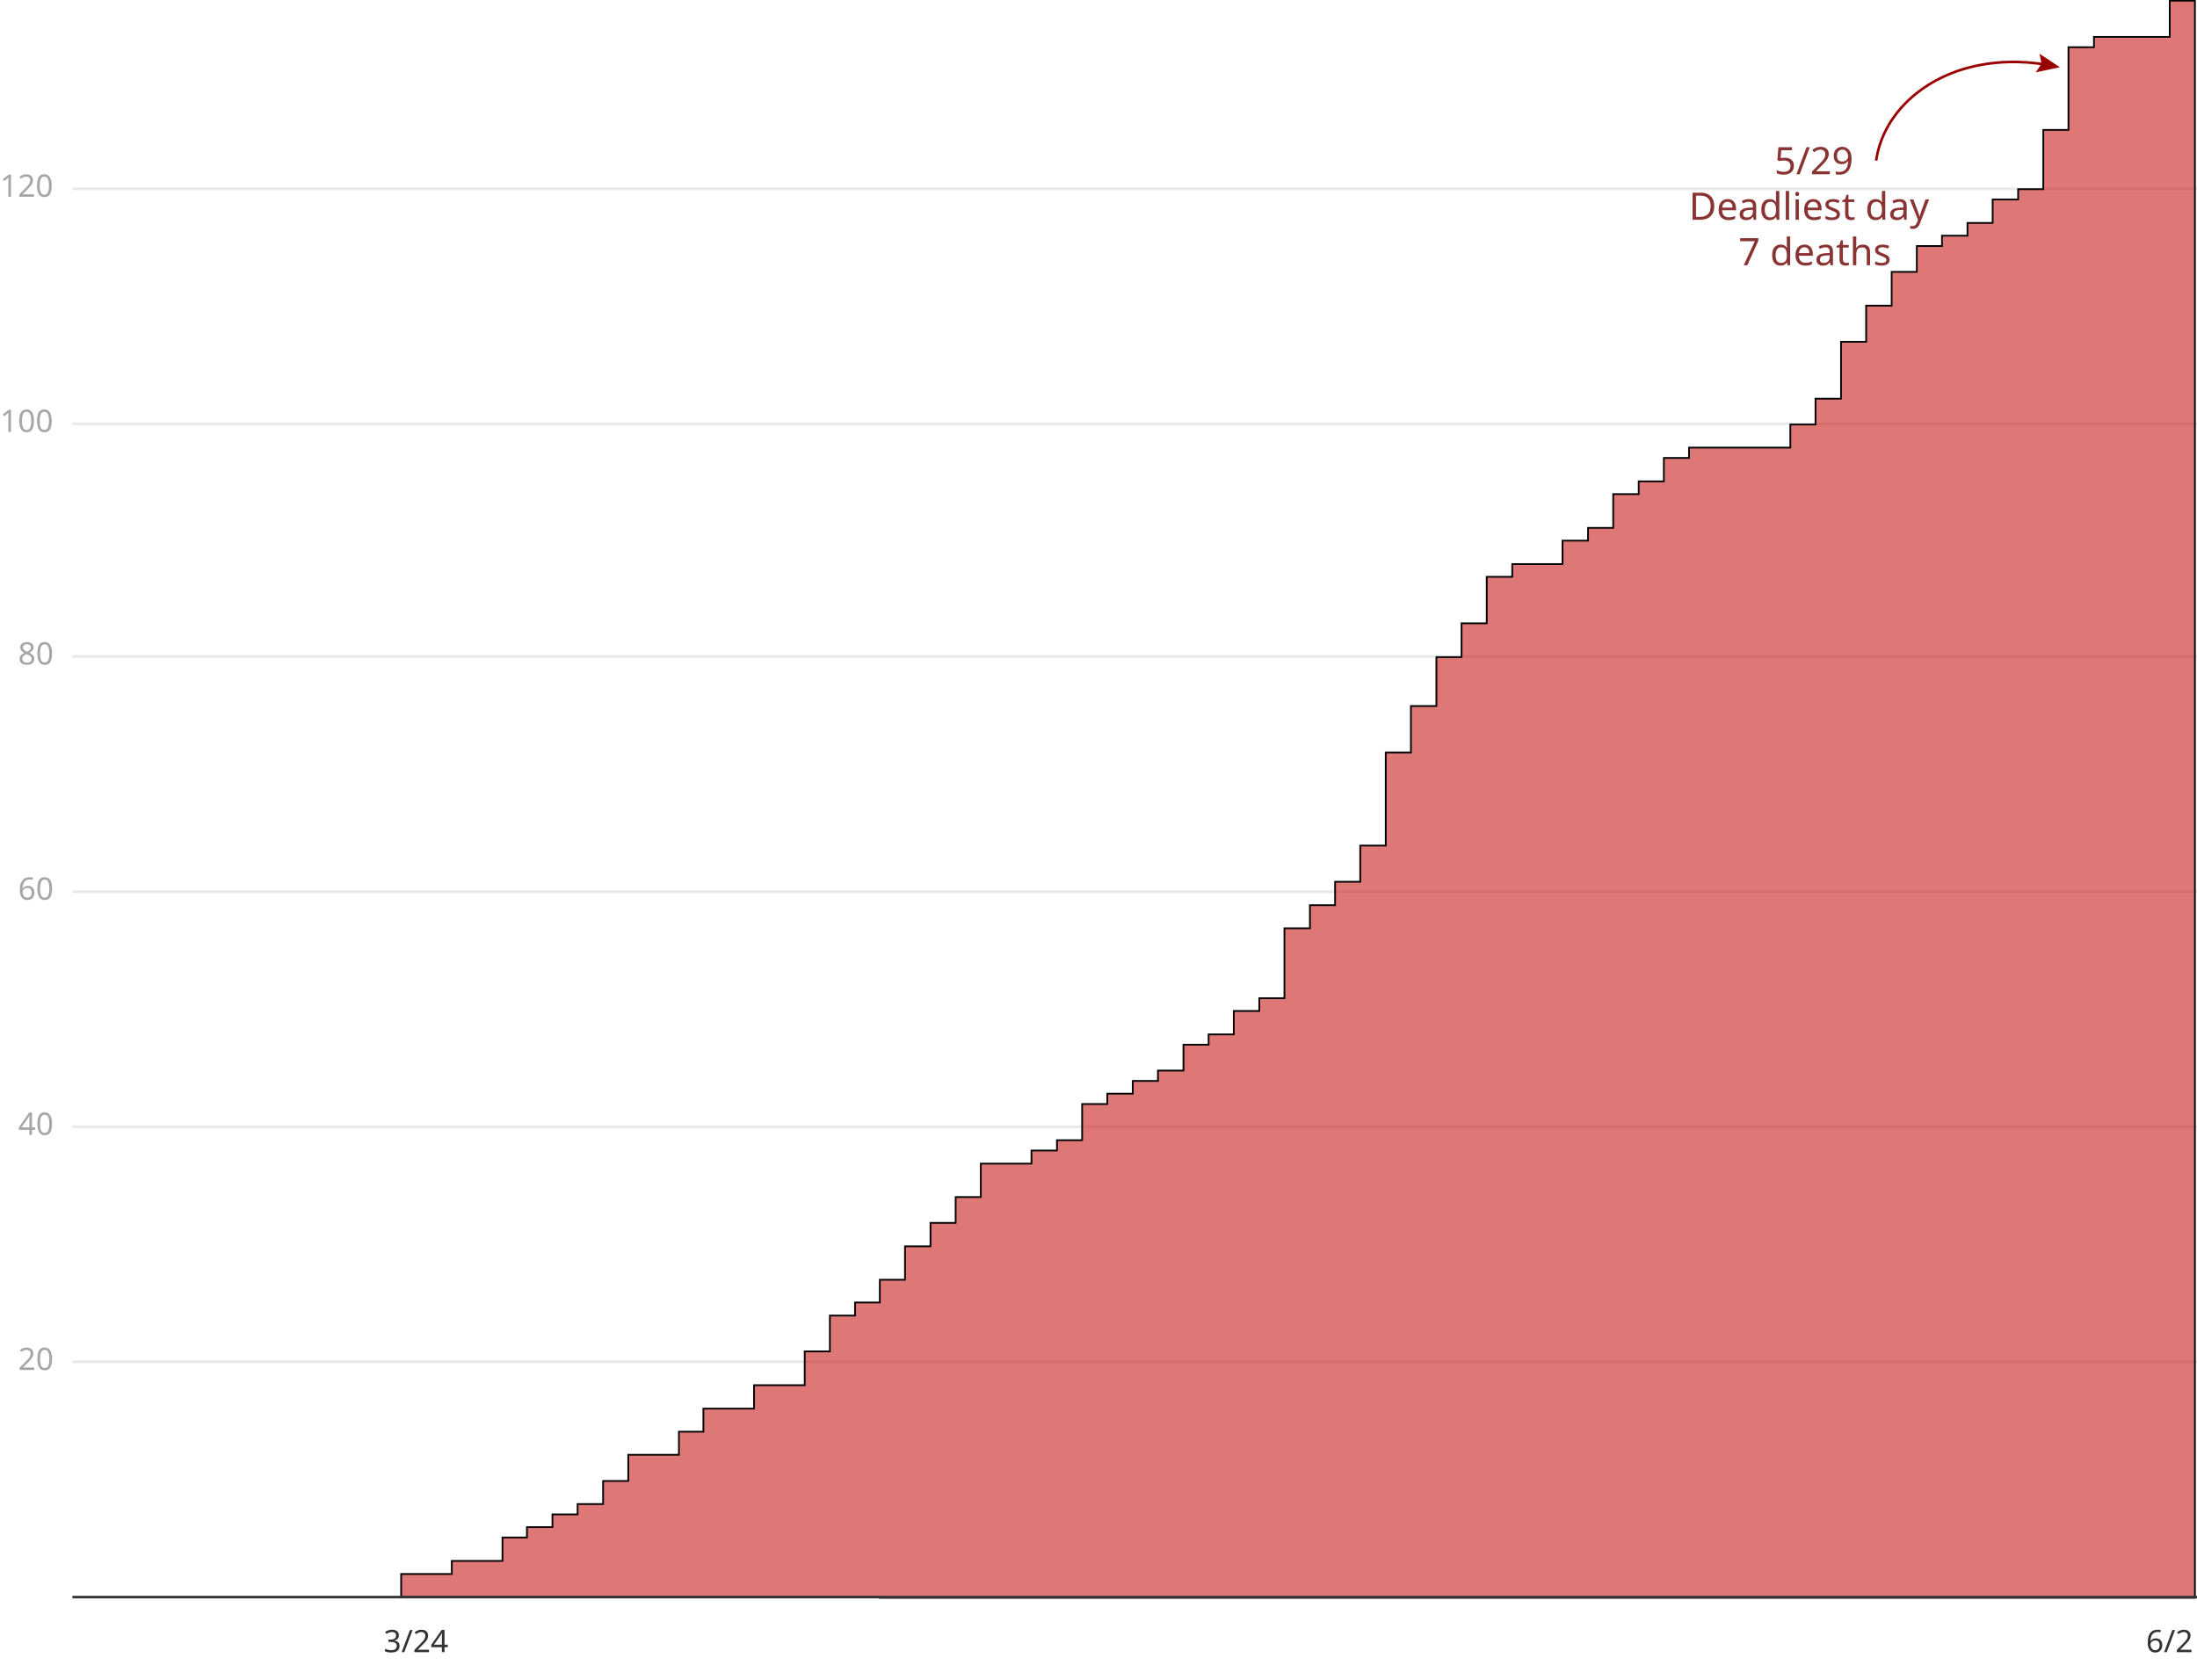
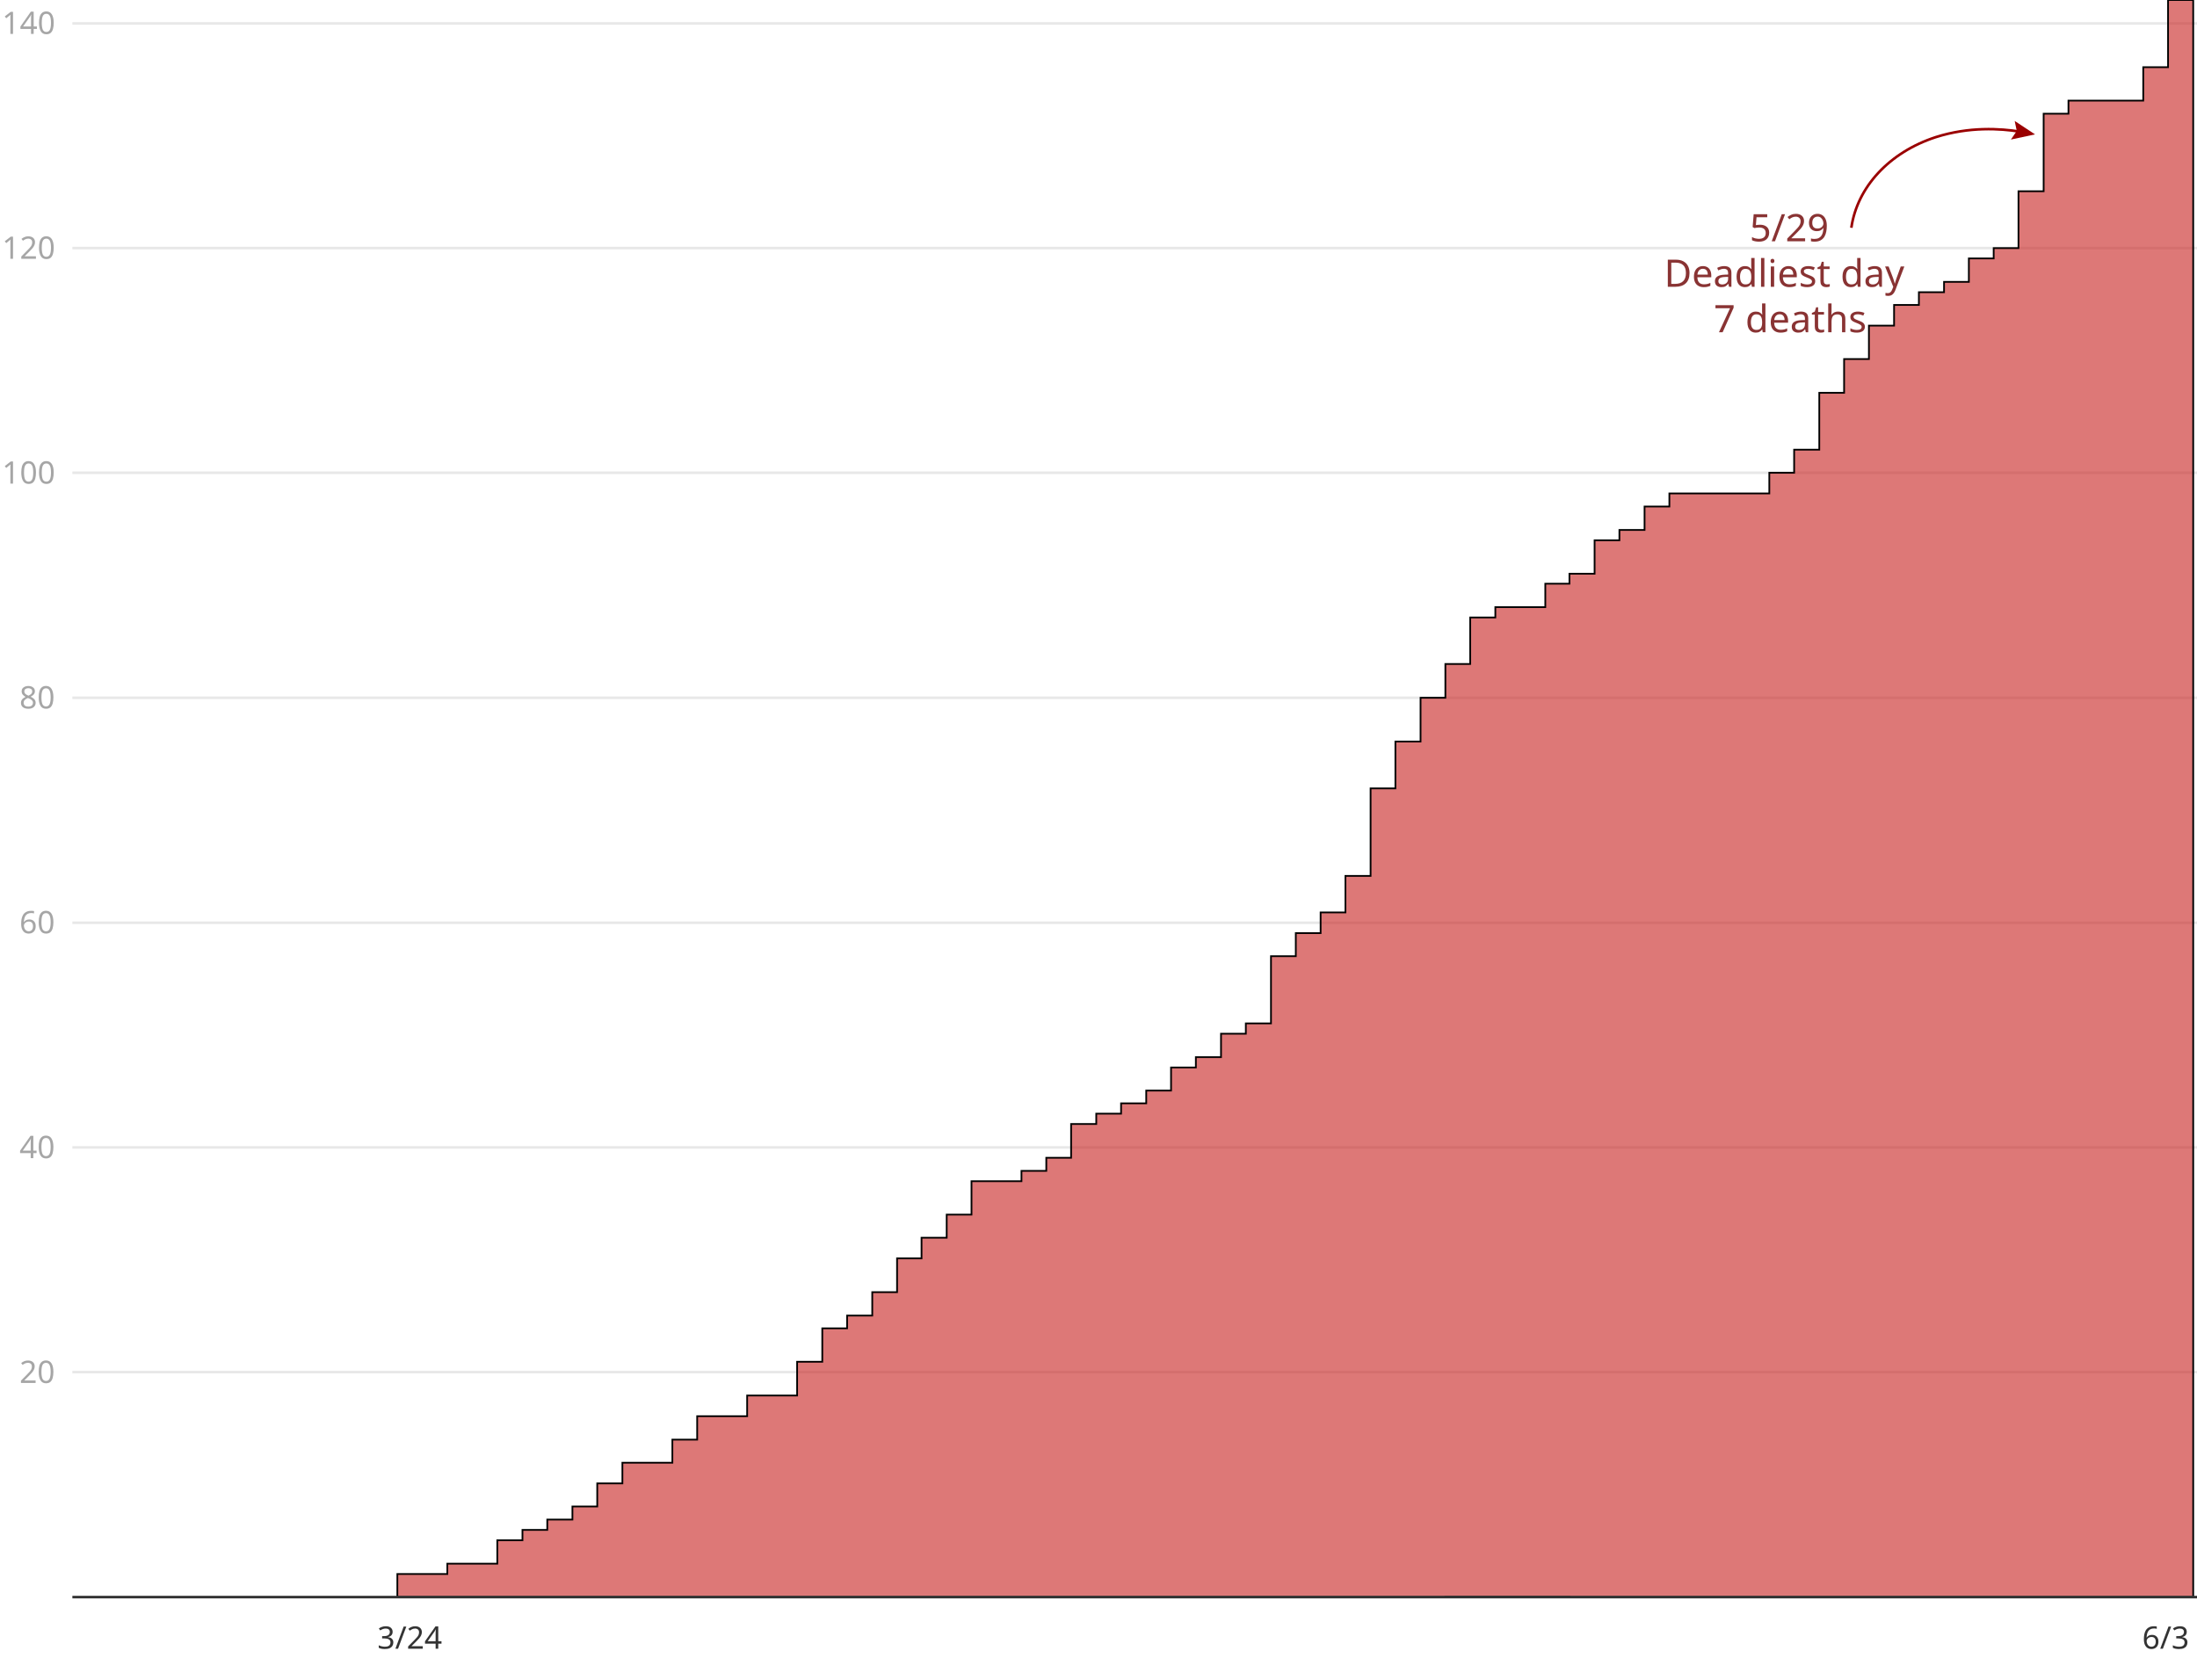
<svg xmlns="http://www.w3.org/2000/svg" xmlns:xlink="http://www.w3.org/1999/xlink" version="1.1" id="Layer_1" x="0px" y="0px" viewBox="0 0 637.5 487.5" style="enable-background:new 0 0 637.5 487.5;" xml:space="preserve">
  <style type="text/css">
	.st0{clip-path:url(#SVGID_2_);}
	.st1{clip-path:url(#SVGID_4_);fill:none;stroke:#E8E8E8;stroke-width:0.75;stroke-miterlimit:10;}
	.st2{clip-path:url(#SVGID_4_);fill:#C71E1D;}
	.st3{clip-path:url(#SVGID_4_);fill:#C71E1D;fill-opacity:0.6;stroke:#000000;stroke-width:0.5;stroke-miterlimit:10;}
	.st4{clip-path:url(#SVGID_4_);fill:none;stroke:#333333;stroke-width:0.75;stroke-miterlimit:10;}
	.st5{fill:#A6A6A6;}
	.st6{font-family:'Roboto-Regular';}
	.st7{font-size:9px;}
	.st8{fill:none;stroke:#9A0000;stroke-width:0.75;stroke-miterlimit:10;}
	.st9{fill:#9A0000;}
	.st10{fill:#893333;}
	.st11{font-family:'ArialMT';}
	.st12{font-size:11px;}
	.st13{font-family:'Arial-BoldMT';}
	.st14{fill:#333333;}
</style>
  <g>
    <defs>
      <rect id="SVGID_1_" width="637.5" height="487.5" />
    </defs>
    <clipPath id="SVGID_2_">
      <use xlink:href="#SVGID_1_" style="overflow:visible;" />
    </clipPath>
    <g class="st0">
      <defs>
        <rect id="SVGID_3_" width="637.5" height="483" />
      </defs>
      <clipPath id="SVGID_4_">
        <use xlink:href="#SVGID_3_" style="overflow:visible;" />
      </clipPath>
-       <line class="st1" x1="21" y1="54.8" x2="637.5" y2="54.8" />
-       <line class="st1" x1="21" y1="123" x2="637.5" y2="123" />
-       <line class="st1" x1="21" y1="190.5" x2="637.5" y2="190.5" />
-       <line class="st1" x1="21" y1="258.8" x2="637.5" y2="258.8" />
-       <line class="st1" x1="21" y1="327" x2="637.5" y2="327" />
-       <line class="st1" x1="21" y1="395.2" x2="637.5" y2="395.2" />
+       <line class="st1" x1="21" y1="6.8" x2="637.5" y2="6.8" />
+       <line class="st1" x1="21" y1="72" x2="637.5" y2="72" />
+       <line class="st1" x1="21" y1="137.2" x2="637.5" y2="137.2" />
+       <line class="st1" x1="21" y1="202.5" x2="637.5" y2="202.5" />
+       <line class="st1" x1="21" y1="267.8" x2="637.5" y2="267.8" />
+       <line class="st1" x1="21" y1="333" x2="637.5" y2="333" />
+       <line class="st1" x1="21" y1="398.2" x2="637.5" y2="398.2" />
      <path class="st2" d="M21,463.5h7.3H21z" />
      <path class="st2" d="M28.3,463.5h7.3H28.3z" />
-       <path class="st2" d="M35.7,463.5H43H35.7z" />
-       <path class="st2" d="M43,463.5h7.3H43z" />
-       <path class="st2" d="M50.4,463.5h7.3H50.4z" />
-       <path class="st2" d="M57.7,463.5H65H57.7z" />
-       <path class="st2" d="M65,463.5h7.3H65z" />
-       <path class="st2" d="M72.4,463.5h7.3H72.4z" />
-       <path class="st2" d="M79.7,463.5h7.3H79.7z" />
-       <path class="st2" d="M87.1,463.5h7.3H87.1z" />
-       <path class="st2" d="M94.4,463.5h7.3H94.4z" />
-       <path class="st2" d="M101.7,463.5h7.3H101.7z" />
-       <path class="st2" d="M109.1,463.5h7.3H109.1z" />
-       <polygon class="st3" points="629.6,0.2 629.6,10.7 622.3,10.7 614.9,10.7 614.9,10.7 607.6,10.7 607.6,13.7 600.2,13.7     600.2,37.7 592.9,37.7 592.9,54.9 585.6,54.9 585.6,57.9 578.2,57.9 578.2,64.7 570.9,64.7 570.9,68.4 563.5,68.4 563.5,71.4     556.2,71.4 556.2,78.9 548.9,78.9 548.9,88.7 541.5,88.7 541.5,99.2 534.2,99.2 534.2,115.7 526.8,115.7 526.8,123.2 519.5,123.2     519.5,129.9 512.2,129.9 504.8,129.9 497.5,129.9 490.1,129.9 490.1,132.9 482.8,132.9 482.8,139.7 475.5,139.7 475.5,143.4     468.1,143.4 468.1,153.2 460.8,153.2 460.8,156.9 453.4,156.9 453.4,163.7 446.1,163.7 438.8,163.7 438.8,167.4 431.4,167.4     431.4,180.9 424.1,180.9 424.1,190.7 416.8,190.7 416.8,204.9 409.4,204.9 409.4,218.4 402.1,218.4 402.1,245.4 394.7,245.4     394.7,255.9 387.4,255.9 387.4,262.7 380.1,262.7 380.1,269.4 372.7,269.4 372.7,289.7 365.4,289.7 365.4,293.4 358,293.4     358,300.2 350.7,300.2 350.7,303.2 343.4,303.2 343.4,310.7 336,310.7 336,313.7 328.7,313.7 328.7,317.4 321.3,317.4     321.3,320.4 314,320.4 314,330.9 306.7,330.9 306.7,333.9 299.3,333.9 299.3,337.7 292,337.7 284.6,337.7 284.6,347.4     277.3,347.4 277.3,354.9 270,354.9 270,361.7 262.6,361.7 262.6,371.4 255.3,371.4 255.3,378 248.1,378 248.1,381.8 240.8,381.8     240.8,392.2 233.5,392.2 233.5,402 226.1,402 218.8,402 218.8,408.8 211.5,408.8 204.1,408.8 204.1,415.5 197,415.5 197,422.2     189.6,422.2 182.3,422.2 182.3,429.8 175,429.8 175,436.5 167.6,436.5 167.6,439.5 160.3,439.5 160.3,443.2 152.9,443.2     152.9,446.2 145.8,446.2 145.8,453 138.4,453 131.1,453 131.1,456.8 123.8,456.8 116.4,456.8 116.4,463.5 123.8,463.5     131.1,463.5 138.4,463.5 145.8,463.5 152.9,463.5 153.1,463.5 160.3,463.5 167.6,463.5 175,463.5 182.3,463.5 189.6,463.5     197,463.5 204.1,463.5 204.3,463.5 211.5,463.5 218.8,463.5 226.1,463.5 233.5,463.5 240.8,463.5 248.1,463.5 255.3,463.5     255.3,463.7 262.6,463.7 270,463.7 270,463.7 277.3,463.7 284.6,463.7 292,463.7 299.3,463.7 306.7,463.7 314,463.7 321.3,463.7     321.3,463.7 328.7,463.7 336,463.7 343.4,463.7 350.7,463.7 358,463.7 365.4,463.7 372.7,463.7 372.7,463.7 380.1,463.7     387.4,463.7 394.7,463.7 402.1,463.7 409.4,463.7 416.8,463.7 424.1,463.7 424.1,463.7 431.4,463.7 438.8,463.7 446.1,463.7     453.4,463.7 460.8,463.7 468.1,463.7 475.5,463.7 475.5,463.7 482.8,463.7 490.1,463.7 497.5,463.7 504.8,463.7 512.2,463.7     519.5,463.7 526.8,463.7 534.2,463.7 541.5,463.7 548.9,463.7 556.2,463.7 563.5,463.7 563.5,463.7 570.9,463.7 578.2,463.7     585.6,463.7 592.9,463.7 600.2,463.7 607.6,463.7 614.9,463.7 614.9,463.7 622.3,463.7 629.6,463.7 636.9,463.7 636.9,0.2   " />
+       <path class="st2" d="M35.5,463.5h7.3H35.5z" />
+       <path class="st2" d="M42.8,463.5H50H42.8z" />
+       <path class="st2" d="M50,463.5h7.3H50z" />
+       <path class="st2" d="M57.3,463.5h7.3H57.3z" />
+       <path class="st2" d="M64.5,463.5h7.3H64.5z" />
+       <path class="st2" d="M71.8,463.5H79H71.8z" />
+       <path class="st2" d="M79,463.5h7.3H79z" />
+       <path class="st2" d="M86.3,463.5h7.3H86.3z" />
+       <path class="st2" d="M93.5,463.5h7.3H93.5z" />
+       <path class="st2" d="M100.8,463.5h7.3H100.8z" />
+       <path class="st2" d="M108,463.5h7.3H108z" />
+       <polygon class="st3" points="629.1,0 629.1,19.5 621.9,19.5 621.9,29.2 614.7,29.2 607.5,29.2 600.2,29.2 600.2,33 593,33     593,55.5 585.7,55.5 585.7,72 578.5,72 578.5,75 571.3,75 571.3,81.8 564.1,81.8 564.1,84.8 556.8,84.8 556.8,88.5 549.6,88.5     549.6,94.5 542.3,94.5 542.3,104.2 535.1,104.2 535.1,114 527.9,114 527.9,130.5 520.6,130.5 520.6,137.2 513.4,137.2     513.4,143.2 506.1,143.2 499,143.2 498.9,143.2 491.7,143.2 484.4,143.2 484.4,147 477.2,147 477.2,153.8 469.9,153.8     469.9,156.8 462.7,156.8 462.7,166.5 455.4,166.5 455.4,169.4 448.4,169.4 448.4,176.2 441.1,176.2 433.9,176.2 433.9,179.2     426.6,179.2 426.6,192.7 419.4,192.7 419.4,202.5 412.2,202.5 412.2,215.2 404.9,215.2 404.9,228.8 397.7,228.8 397.7,254.2     390.4,254.2 390.4,264.8 383.2,264.8 383.2,270.8 376,270.8 376,277.5 368.8,277.5 368.8,297 361.5,297 361.5,300 354.3,300     354.3,306.8 347,306.8 347,309.8 339.8,309.8 339.8,316.5 332.6,316.5 332.6,320.2 325.3,320.2 325.3,323.2 318.1,323.2     318.1,326.2 310.8,326.2 310.8,336 303.6,336 303.6,339.8 296.4,339.8 296.4,342.8 289.2,342.8 281.9,342.8 281.9,352.5     274.7,352.5 274.7,359.2 267.4,359.2 267.4,365.2 260.3,365.2 260.3,375 253.1,375 253.1,381.8 245.8,381.8 245.8,385.5     238.6,385.5 238.6,395.2 231.3,395.2 231.3,405 224.1,405 216.8,405 216.8,411 209.6,411 202.3,411 202.3,417.8 195.1,417.8     195.1,424.5 187.8,424.5 187.8,424.5 180.6,424.5 180.6,430.5 173.3,430.5 173.3,437.2 166.1,437.2 166.1,441 158.8,441     158.8,444 151.6,444 151.6,447 144.3,447 144.3,453.8 137,453.8 129.8,453.8 129.8,456.8 122.5,456.8 115.3,456.8 115.3,463.5     122.5,463.5 129.8,463.5 137,463.5 144.3,463.5 151.6,463.5 158.8,463.5 166.1,463.5 173.3,463.5 180.6,463.5 187.8,463.5     187.8,463.5 195.1,463.5 202.3,463.5 209.6,463.5 216.8,463.5 224.1,463.5 231.3,463.5 238.6,463.5 245.8,463.5 253.1,463.5     260.3,463.5 267.4,463.5 267.6,463.5 274.7,463.5 281.9,463.5 289.2,463.5 296.4,463.5 303.6,463.5 303.7,463.5 310.8,463.5     318.1,463.5 325.3,463.5 332.6,463.5 339.8,463.5 339.9,463.5 347,463.5 354.3,463.5 361.5,463.5 368.8,463.5 376,463.5     383.2,463.5 383.3,463.5 390.4,463.5 397.7,463.5 404.9,463.5 412.2,463.5 419.4,463.5 419.4,463.4 426.6,463.4 433.9,463.4     441.1,463.4 448.4,463.4 455.4,463.4 455.4,463.5 462.7,463.5 469.9,463.5 477.2,463.5 484.4,463.5 491.7,463.5 498.9,463.5     499,463.5 506.1,463.5 513.4,463.5 520.6,463.5 527.9,463.5 535.1,463.5 542.3,463.5 542.4,463.5 549.6,463.5 556.8,463.5     564.1,463.5 571.3,463.5 578.5,463.5 578.6,463.5 585.7,463.5 593,463.5 600.2,463.5 607.5,463.5 614.7,463.5 621.9,463.5     622,463.5 629.1,463.5 636.4,463.5 636.4,0   " />
      <line class="st4" x1="21" y1="463.5" x2="637.5" y2="463.5" />
    </g>
    <g class="st0">
-       <text transform="matrix(1 0 0 1 5.2559 397.5996)" class="st5 st6 st7">20</text>
+       <text transform="matrix(1 0 0 1 5.6426 401.3496)" class="st5 st6 st7">20</text>
    </g>
    <g class="st0">
-       <text transform="matrix(1 0 0 1 5.2559 329.3496)" class="st5 st6 st7">40</text>
+       <text transform="matrix(1 0 0 1 5.6426 336.0996)" class="st5 st6 st7">40</text>
    </g>
    <g class="st0">
-       <text transform="matrix(1 0 0 1 5.2559 261.0996)" class="st5 st6 st7">60</text>
+       <text transform="matrix(1 0 0 1 5.6426 270.8496)" class="st5 st6 st7">60</text>
    </g>
    <g class="st0">
-       <text transform="matrix(1 0 0 1 5.2559 192.8496)" class="st5 st6 st7">80</text>
+       <text transform="matrix(1 0 0 1 5.6426 205.5996)" class="st5 st6 st7">80</text>
    </g>
    <g class="st0">
-       <text transform="matrix(1 0 0 1 2.929688e-03 125.3496)" class="st5 st6 st7">100</text>
+       <text transform="matrix(1 0 0 1 0.5889 140.3496)" class="st5 st6 st7">100</text>
    </g>
    <g class="st0">
-       <text transform="matrix(1 0 0 1 2.929688e-03 57.0996)" class="st5 st6 st7">120</text>
+       <text transform="matrix(1 0 0 1 0.5889 75.0996)" class="st5 st6 st7">120</text>
+     </g>
+     <g class="st0">
+       <text transform="matrix(1 0 0 1 0.5889 9.8496)" class="st5 st6 st7">140</text>
    </g>
  </g>
  <g>
    <g>
-       <path class="st8" d="M544.4,46.6c1.7-11.8,11-21.9,24.5-26.3c9.7-3.1,18.8-2.5,24.4-1.6" />
+       <path class="st8" d="M537.2,66.1c1.7-11.8,11-21.9,24.5-26.3c9.7-3.1,18.8-2.5,24.4-1.6" />
      <g>
-         <polygon class="st9" points="590.7,21 592.4,18.5 591.8,15.6 597.7,19.5    " />
+         <polygon class="st9" points="583.5,40.5 585.2,38 584.6,35.1 590.5,39    " />
      </g>
    </g>
  </g>
-   <text transform="matrix(1 0 0 1 514.8658 50.5809)" class="st10 st11 st12">5/29</text>
-   <text transform="matrix(1 0 0 1 490.0658 63.7806)" class="st10 st13 st12">Deadliest day</text>
-   <text transform="matrix(1 0 0 1 504.4657 76.9808)" class="st10 st11 st12">7 deaths</text>
+   <text transform="matrix(1 0 0 1 507.6871 70.0255)" class="st10 st11 st12">5/29</text>
+   <text transform="matrix(1 0 0 1 482.887 83.2252)" class="st10 st13 st12">Deadliest day</text>
+   <text transform="matrix(1 0 0 1 497.2869 96.4254)" class="st10 st11 st12">7 deaths</text>
  <g>
-     <text transform="matrix(1 0 0 1 622.7094 479.4862)" class="st14 st6 st7">6/2</text>
+     <text transform="matrix(1 0 0 1 621.5916 478.4763)" class="st14 st6 st7">6/3</text>
  </g>
  <g>
-     <text transform="matrix(1 0 0 1 111.3096 479.486)" class="st14 st6 st7">3/24</text>
+     <text transform="matrix(1 0 0 1 109.4921 478.4764)" class="st14 st6 st7">3/24</text>
  </g>
</svg>
